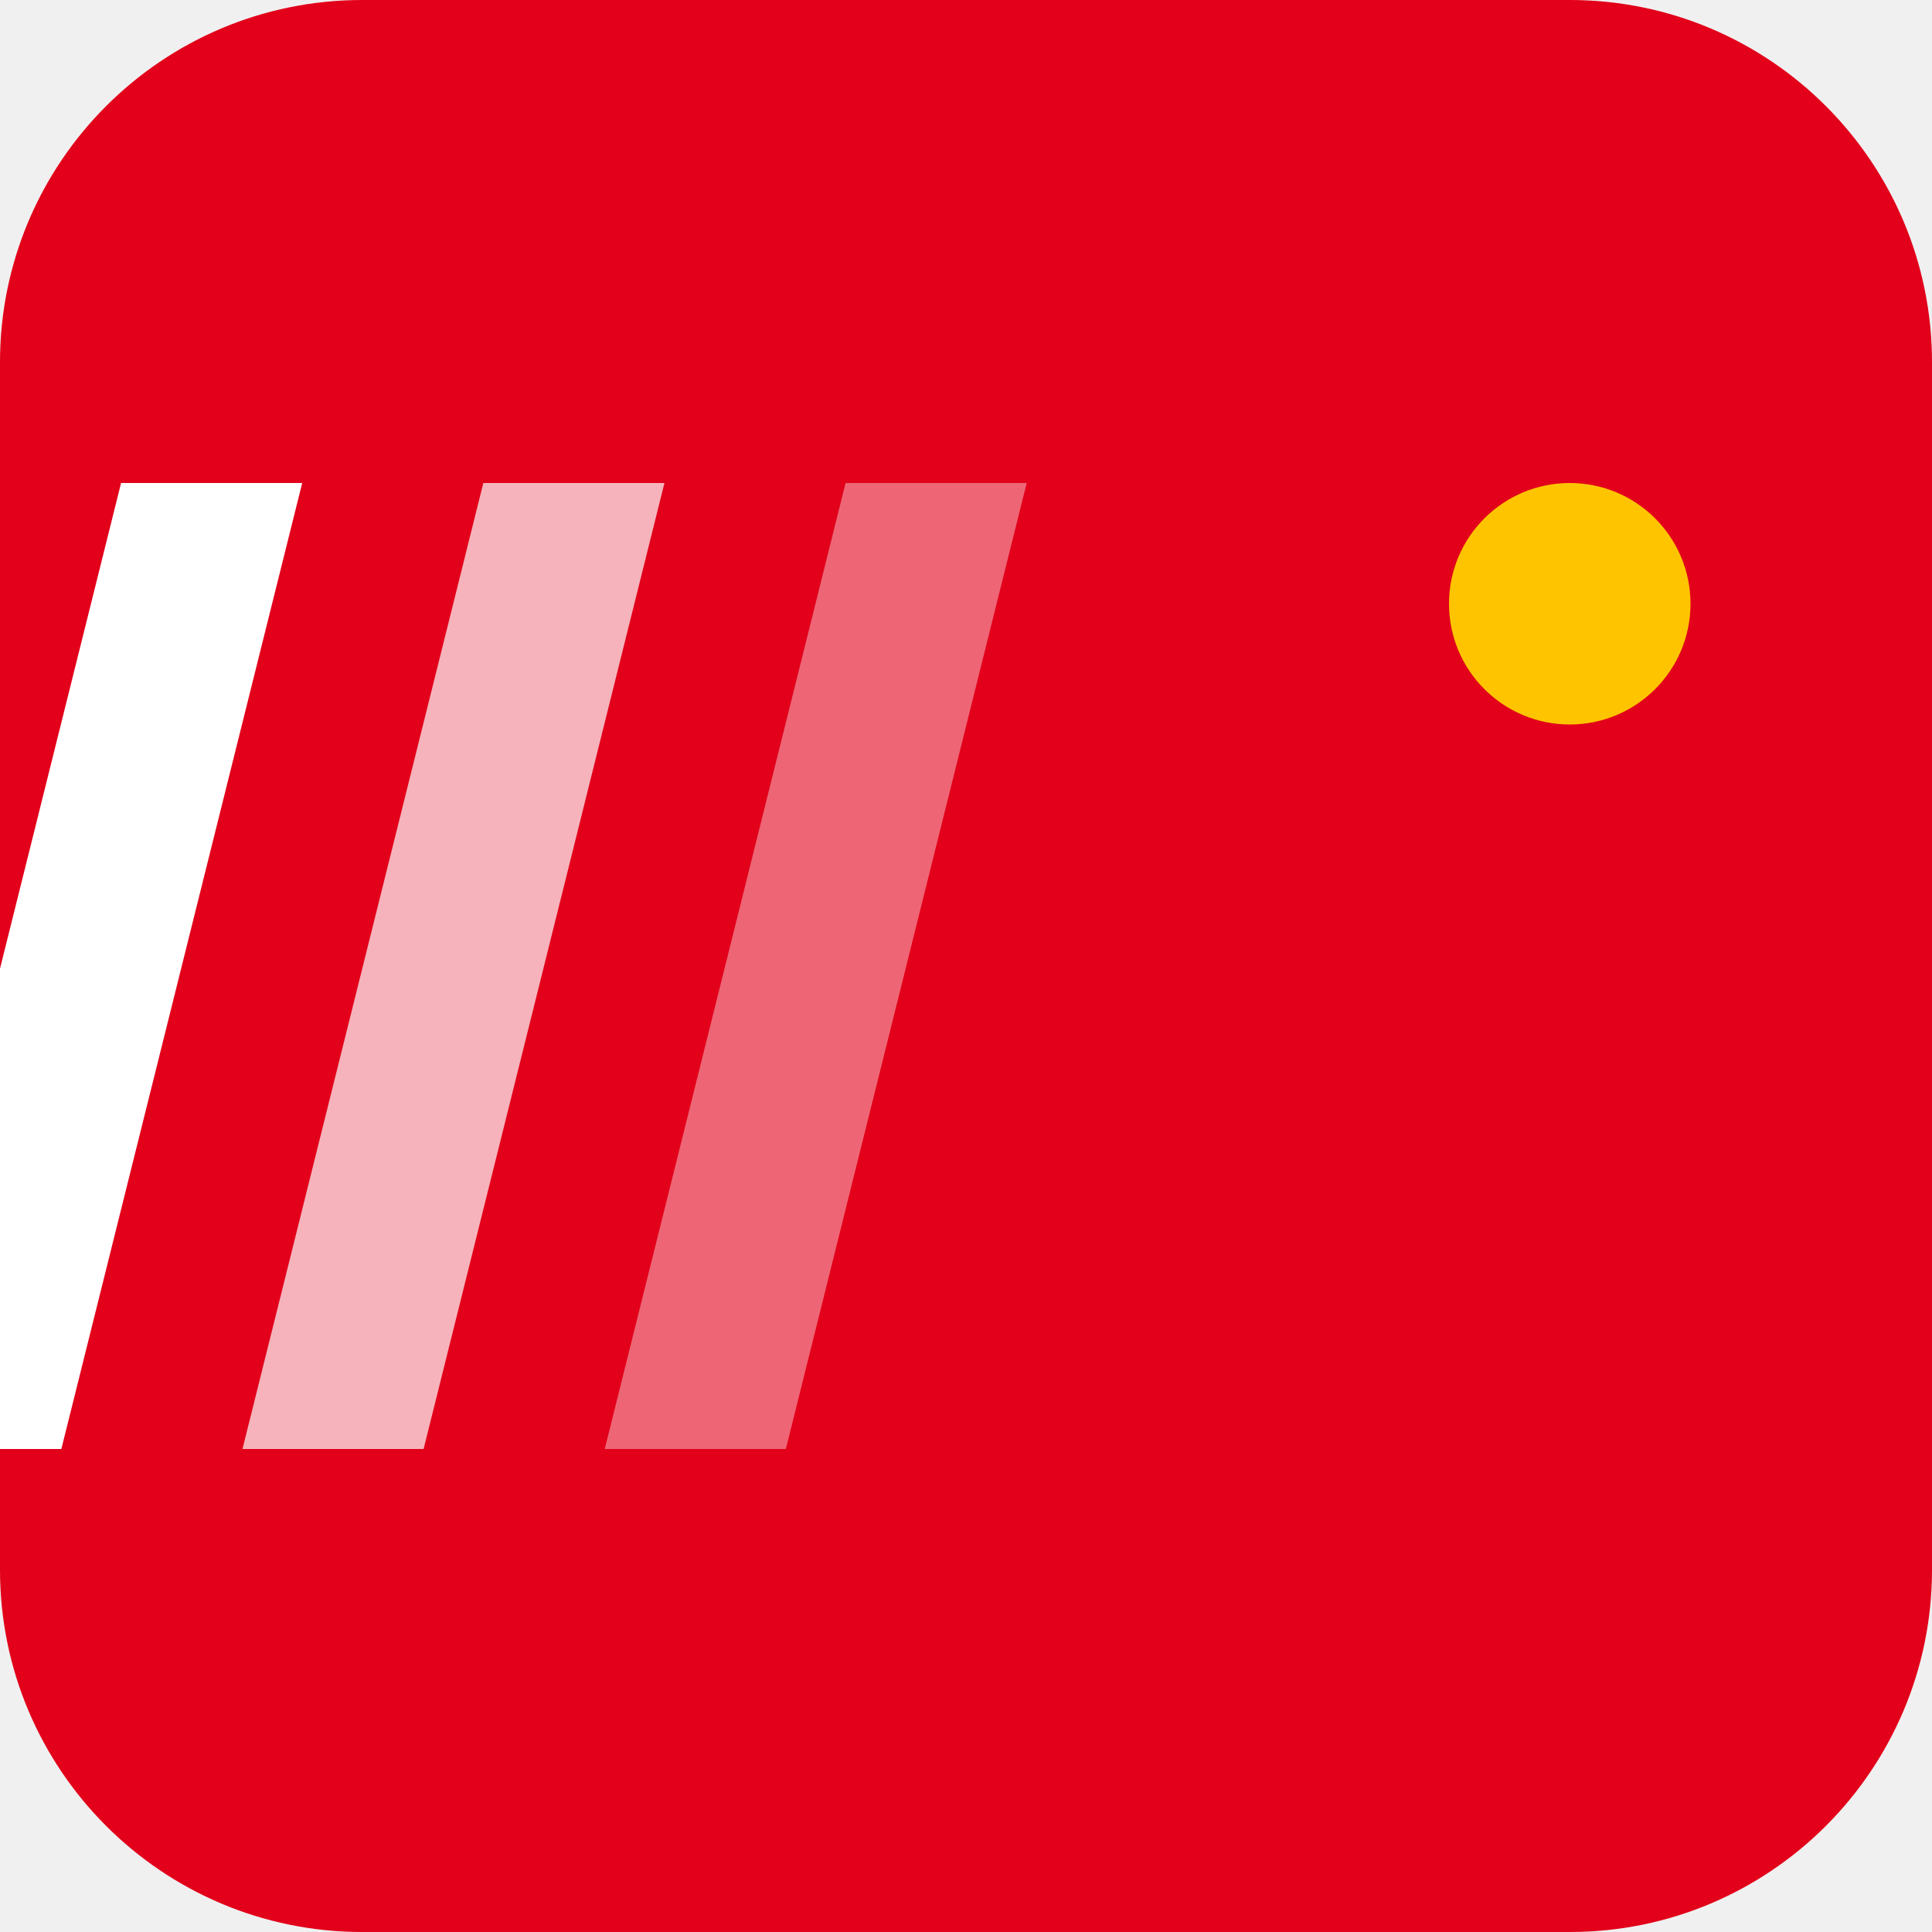
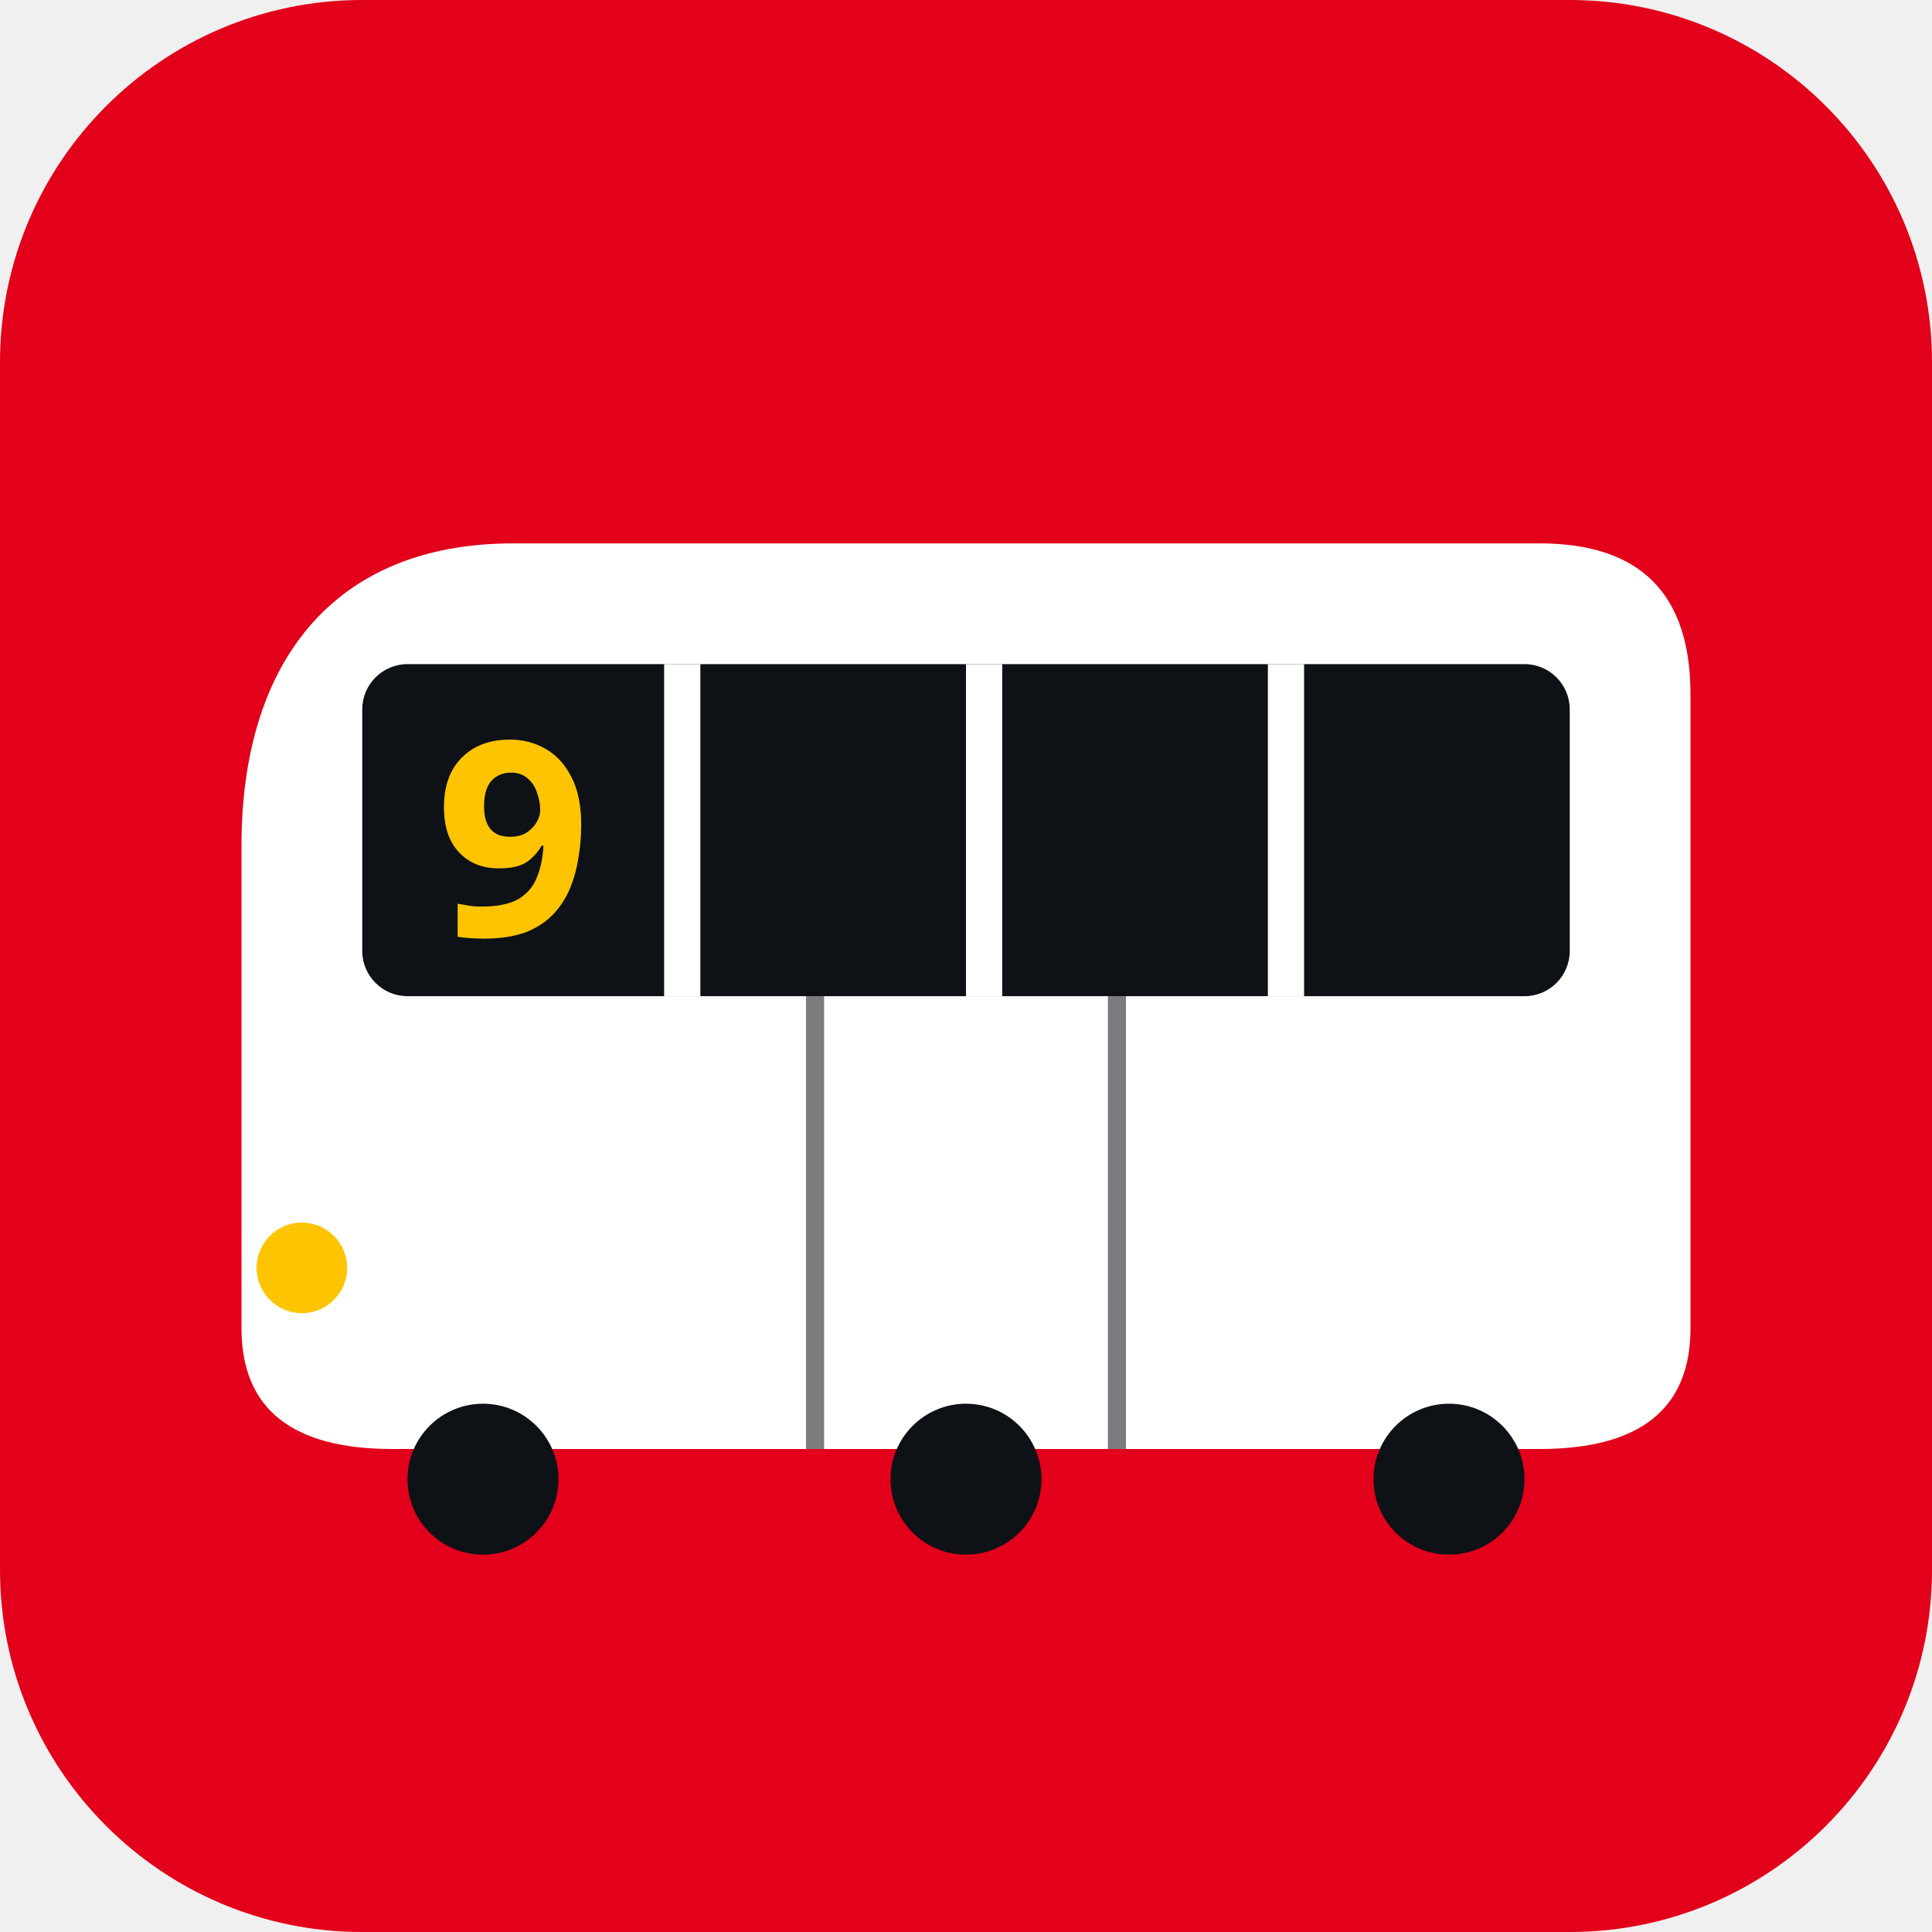
<svg xmlns="http://www.w3.org/2000/svg" viewBox="0 0 64 64">
  <rect width="64" height="64" rx="12" fill="#E2001A" />
+   <path d="M8 28 C 8 22 11 18 17 18 L 51 18 Q 56 18 56 23 L 56 44 Q 56 48 51 48 L 13 48 Q 8 48 8 44 Z" fill="#FFFFFF" />
+   <rect x="12" y="22" width="40" height="11" rx="1.5" fill="#0E1116" />
  <g fill="#FFFFFF">
-     <rect x="8" y="16" width="6" height="32" transform="skewX(-14)" />
-     <rect x="20" y="16" width="6" height="32" transform="skewX(-14)" opacity="0.7" />
-     <rect x="32" y="16" width="6" height="32" transform="skewX(-14)" opacity="0.4" />
+     <rect x="22" y="22" width="1.2" height="11" />
+     <rect x="32" y="22" width="1.2" height="11" />
+     <rect x="42" y="22" width="1.2" height="11" />
  </g>
-   <circle cx="52" cy="20" r="4" fill="#FFC400" />
+   <text x="17" y="31" font-size="9" fill="#FFC400" font-weight="900" text-anchor="middle" font-family="ui-sans-serif, system-ui, sans-serif">9</text>
+   <g stroke="#0E1116" stroke-width="0.6" opacity="0.55">
+     <line x1="27" y1="33" x2="27" y2="48" />
+     <line x1="37" y1="33" x2="37" y2="48" />
+   </g>
+   <circle cx="10" cy="42" r="1.5" fill="#FFC400" />
+   <circle cx="16" cy="49" r="2.5" fill="#0E1116" />
+   <circle cx="32" cy="49" r="2.5" fill="#0E1116" />
+   <circle cx="48" cy="49" r="2.5" fill="#0E1116" />
</svg>
